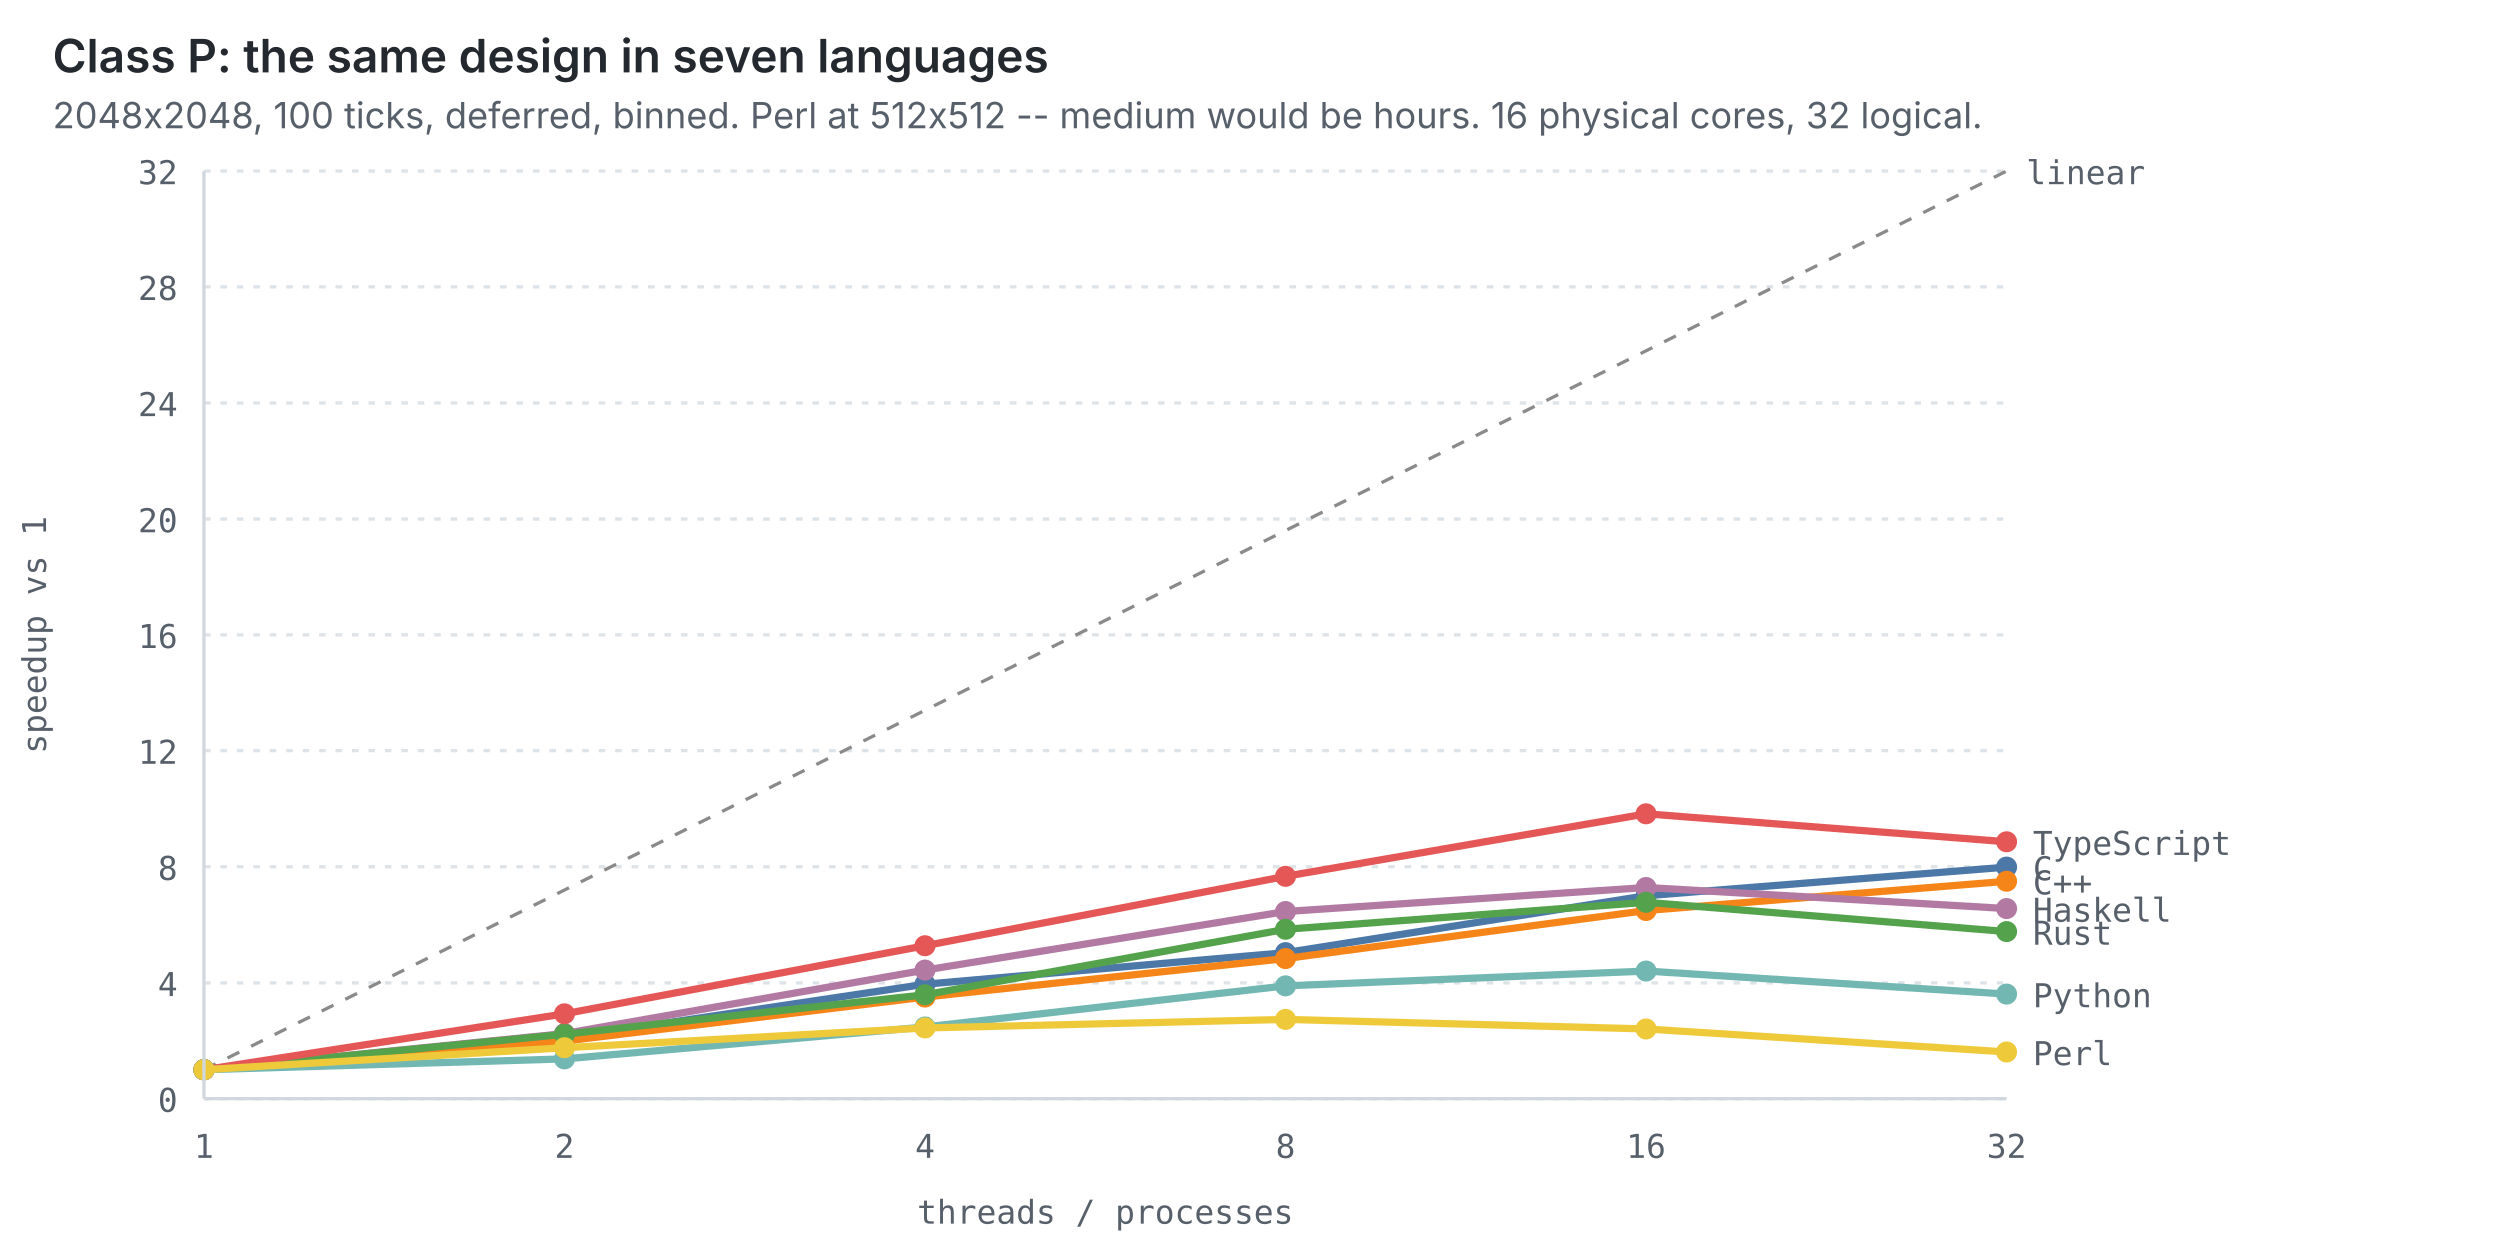
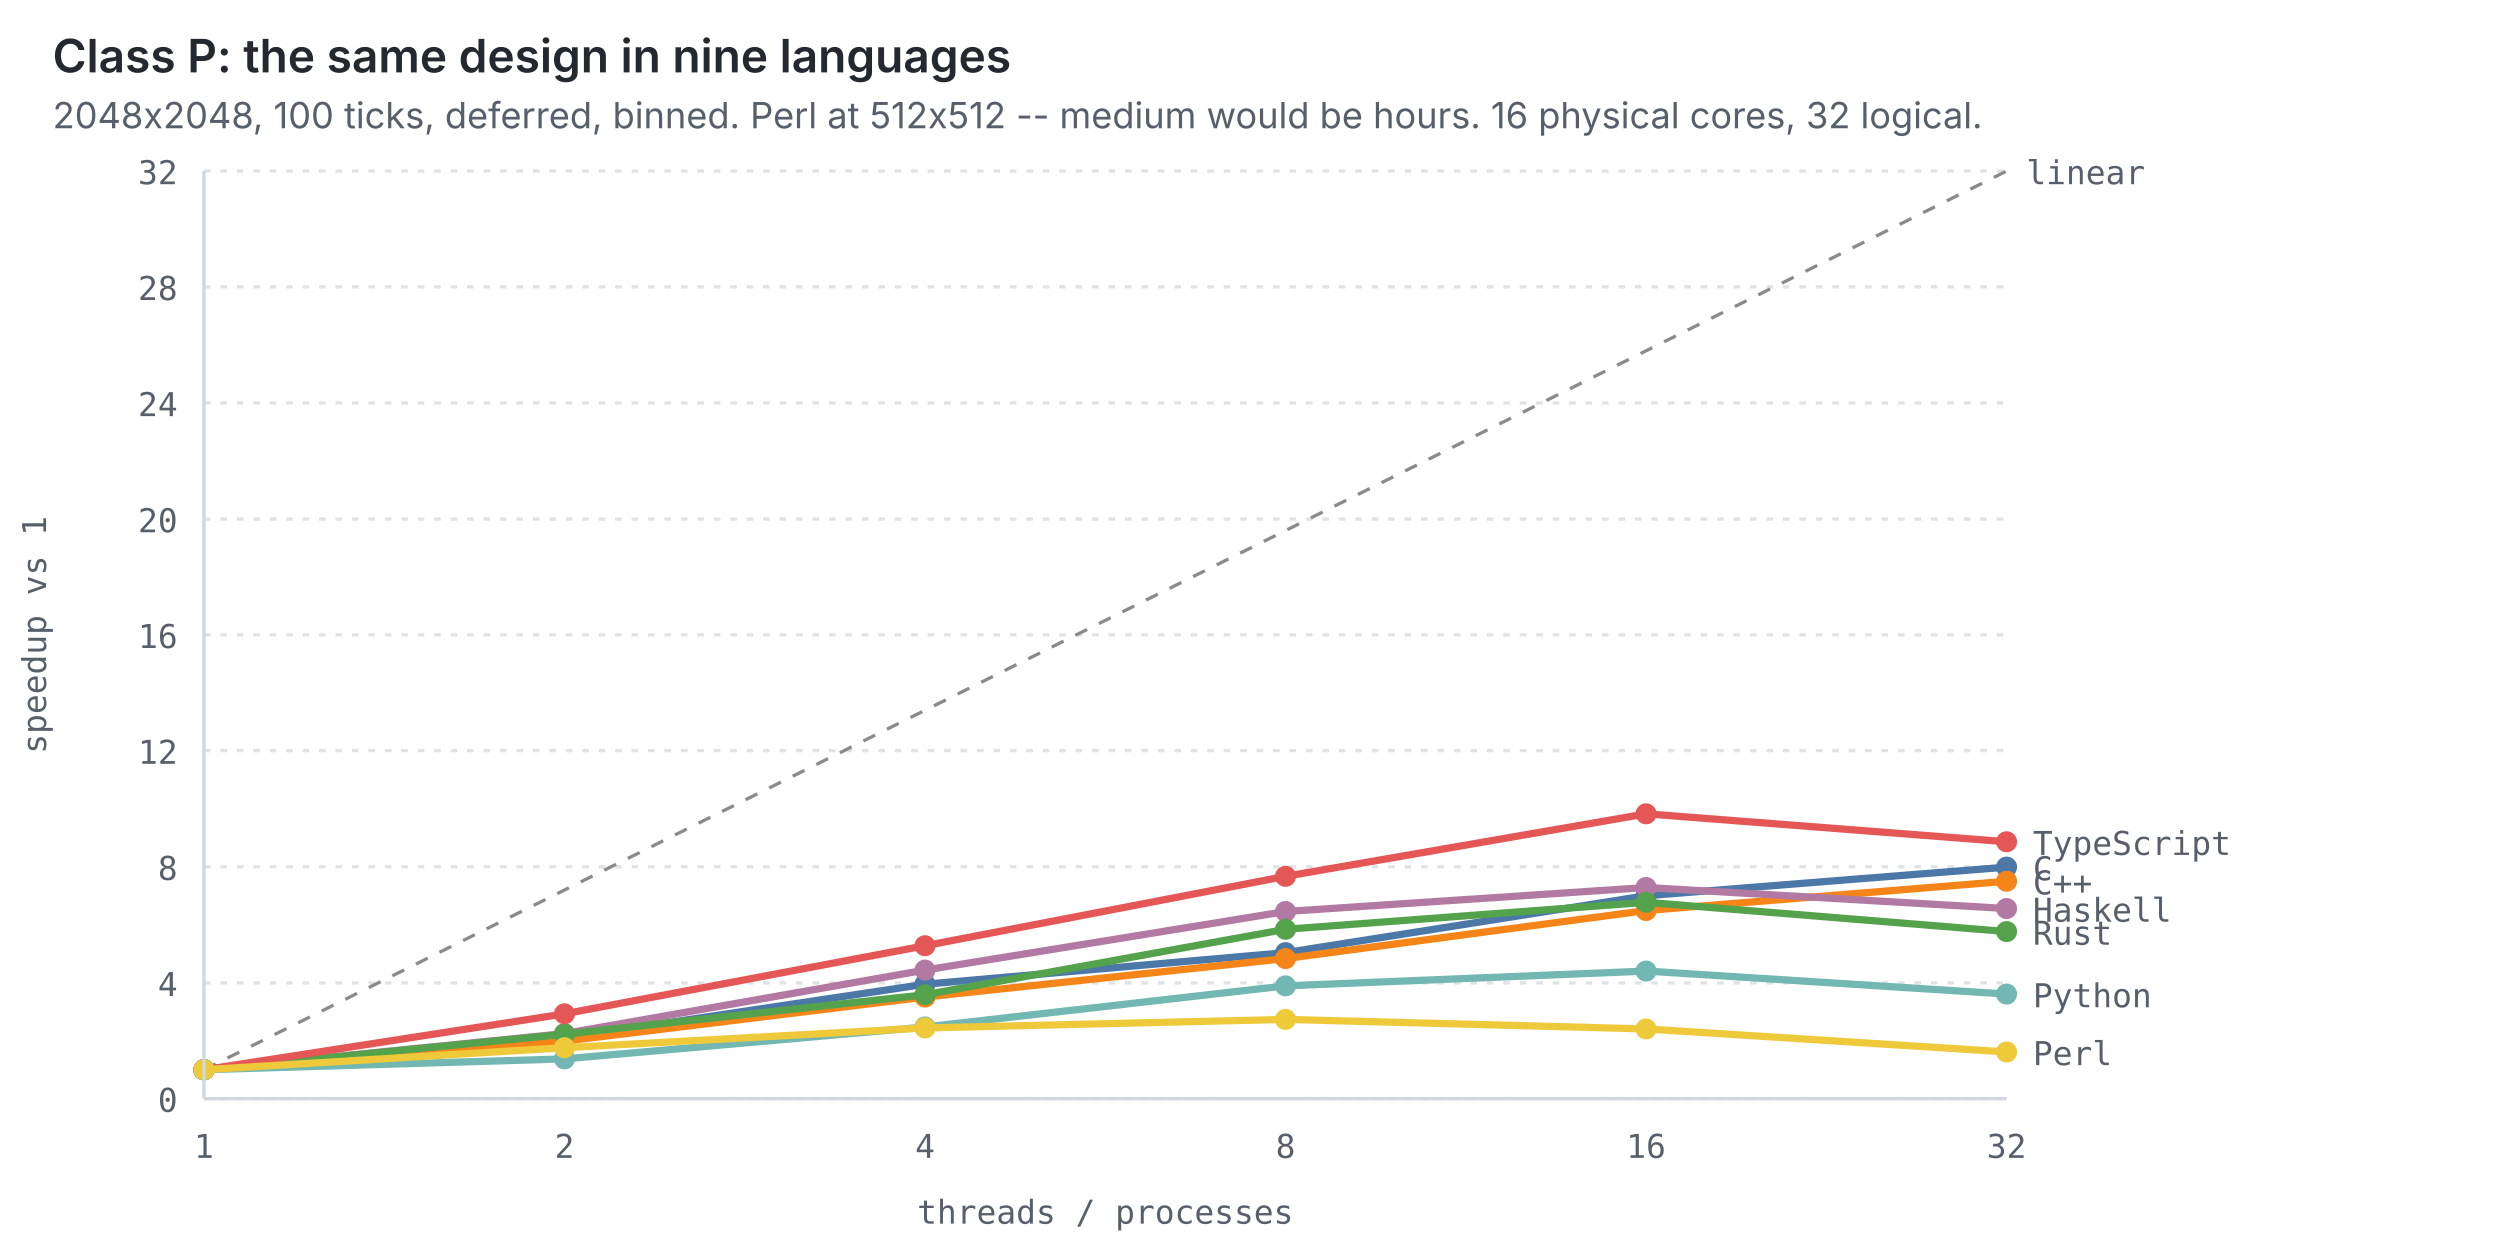
- <svg xmlns="http://www.w3.org/2000/svg" viewBox="0 0 760 380" width="760" height="380" role="img" aria-label="Class P: the same design in seven languages">
+ <svg xmlns="http://www.w3.org/2000/svg" viewBox="0 0 760 380" width="760" height="380" role="img" aria-label="Class P: the same design in nine languages">
  <style>
    .bg    { fill: none; }
    .lbl   { fill: #24292f; font: 12px ui-monospace, "SF Mono", Menlo, monospace; }
    .lbl-s { fill: #57606a; font: 10px ui-monospace, "SF Mono", Menlo, monospace; }
    .ttl   { fill: #24292f; font: 600 14px -apple-system, "Segoe UI", sans-serif; }
    .sub   { fill: #57606a; font: 11px -apple-system, "Segoe UI", sans-serif; }
    .axis  { stroke: #d0d7de; stroke-width: 1; }
    .grid  { stroke: #d0d7de; stroke-width: 1; stroke-dasharray: 2 3; opacity: .7; }
    @media (prefers-color-scheme: dark) {
      .lbl   { fill: #e6edf3; }
      .lbl-s { fill: #9198a1; }
      .ttl   { fill: #e6edf3; }
      .sub   { fill: #9198a1; }
      .axis  { stroke: #3d444d; }
      .grid  { stroke: #3d444d; }
    }
  </style>
-   <text x="16" y="22" class="ttl">Class P: the same design in seven languages</text>
+   <text x="16" y="22" class="ttl">Class P: the same design in nine languages</text>
  <text x="16" y="39" class="sub">2048x2048, 100 ticks, deferred, binned. Perl at 512x512 -- medium would be hours. 16 physical cores, 32 logical.</text>
  <line x1="62" y1="334.0" x2="610" y2="334.0" class="grid" />
  <text x="54" y="338.0" class="lbl-s" text-anchor="end">0</text>
  <line x1="62" y1="298.8" x2="610" y2="298.8" class="grid" />
  <text x="54" y="302.8" class="lbl-s" text-anchor="end">4</text>
  <line x1="62" y1="263.5" x2="610" y2="263.5" class="grid" />
  <text x="54" y="267.5" class="lbl-s" text-anchor="end">8</text>
  <line x1="62" y1="228.2" x2="610" y2="228.2" class="grid" />
  <text x="54" y="232.2" class="lbl-s" text-anchor="end">12</text>
  <line x1="62" y1="193.0" x2="610" y2="193.0" class="grid" />
  <text x="54" y="197.0" class="lbl-s" text-anchor="end">16</text>
  <line x1="62" y1="157.8" x2="610" y2="157.8" class="grid" />
  <text x="54" y="161.8" class="lbl-s" text-anchor="end">20</text>
  <line x1="62" y1="122.5" x2="610" y2="122.5" class="grid" />
  <text x="54" y="126.5" class="lbl-s" text-anchor="end">24</text>
  <line x1="62" y1="87.2" x2="610" y2="87.2" class="grid" />
  <text x="54" y="91.2" class="lbl-s" text-anchor="end">28</text>
  <line x1="62" y1="52.0" x2="610" y2="52.0" class="grid" />
  <text x="54" y="56.0" class="lbl-s" text-anchor="end">32</text>
  <text x="62.0" y="352" class="lbl-s" text-anchor="middle">1</text>
  <text x="171.6" y="352" class="lbl-s" text-anchor="middle">2</text>
  <text x="281.2" y="352" class="lbl-s" text-anchor="middle">4</text>
  <text x="390.8" y="352" class="lbl-s" text-anchor="middle">8</text>
  <text x="500.4" y="352" class="lbl-s" text-anchor="middle">16</text>
  <text x="610.0" y="352" class="lbl-s" text-anchor="middle">32</text>
  <polyline points="62.0,325.2 610.0,52.0" fill="none" stroke="#8a8a8a" stroke-width="1" stroke-dasharray="4 4" />
  <text x="616.0" y="56.0" class="lbl-s">linear</text>
  <polyline points="62.0,325.2 171.6,315.6 281.2,299.2 390.8,289.6 500.4,272.3 610.0,263.6" fill="none" stroke="#4c78a8" stroke-width="2.2" stroke-linejoin="round" />
  <circle cx="62.0" cy="325.2" r="3.2" fill="#4c78a8" />
  <circle cx="171.6" cy="315.6" r="3.2" fill="#4c78a8" />
  <circle cx="281.2" cy="299.2" r="3.2" fill="#4c78a8" />
  <circle cx="390.8" cy="289.6" r="3.2" fill="#4c78a8" />
  <circle cx="500.4" cy="272.3" r="3.2" fill="#4c78a8" />
  <circle cx="610.0" cy="263.6" r="3.2" fill="#4c78a8" />
  <text x="618.0" y="267.6" class="lbl-s" fill="#4c78a8">C</text>
  <polyline points="62.0,325.2 171.6,316.5 281.2,303.1 390.8,291.4 500.4,276.8 610.0,267.9" fill="none" stroke="#f58518" stroke-width="2.2" stroke-linejoin="round" />
  <circle cx="62.0" cy="325.2" r="3.2" fill="#f58518" />
  <circle cx="171.6" cy="316.5" r="3.2" fill="#f58518" />
  <circle cx="281.2" cy="303.1" r="3.2" fill="#f58518" />
  <circle cx="390.8" cy="291.4" r="3.2" fill="#f58518" />
  <circle cx="500.4" cy="276.8" r="3.2" fill="#f58518" />
  <circle cx="610.0" cy="267.9" r="3.2" fill="#f58518" />
  <text x="618.0" y="271.9" class="lbl-s" fill="#f58518">C++</text>
  <polyline points="62.0,325.2 171.6,314.2 281.2,294.9 390.8,277.1 500.4,269.8 610.0,276.2" fill="none" stroke="#b279a2" stroke-width="2.2" stroke-linejoin="round" />
  <circle cx="62.0" cy="325.2" r="3.2" fill="#b279a2" />
  <circle cx="171.6" cy="314.2" r="3.2" fill="#b279a2" />
  <circle cx="281.2" cy="294.9" r="3.2" fill="#b279a2" />
  <circle cx="390.8" cy="277.1" r="3.2" fill="#b279a2" />
  <circle cx="500.4" cy="269.8" r="3.2" fill="#b279a2" />
  <circle cx="610.0" cy="276.2" r="3.2" fill="#b279a2" />
  <text x="618.0" y="280.2" class="lbl-s" fill="#b279a2">Haskell</text>
  <polyline points="62.0,325.2 171.6,314.4 281.2,302.4 390.8,282.5 500.4,274.3 610.0,283.2" fill="none" stroke="#54a24b" stroke-width="2.2" stroke-linejoin="round" />
  <circle cx="62.0" cy="325.2" r="3.2" fill="#54a24b" />
  <circle cx="171.6" cy="314.4" r="3.2" fill="#54a24b" />
  <circle cx="281.2" cy="302.4" r="3.2" fill="#54a24b" />
  <circle cx="390.8" cy="282.5" r="3.2" fill="#54a24b" />
  <circle cx="500.4" cy="274.3" r="3.2" fill="#54a24b" />
  <circle cx="610.0" cy="283.2" r="3.2" fill="#54a24b" />
  <text x="618.0" y="287.2" class="lbl-s" fill="#54a24b">Rust</text>
  <polyline points="62.0,325.2 171.6,308.2 281.2,287.5 390.8,266.4 500.4,247.4 610.0,255.9" fill="none" stroke="#e45756" stroke-width="2.2" stroke-linejoin="round" />
  <circle cx="62.0" cy="325.2" r="3.2" fill="#e45756" />
  <circle cx="171.6" cy="308.2" r="3.2" fill="#e45756" />
  <circle cx="281.2" cy="287.5" r="3.2" fill="#e45756" />
  <circle cx="390.8" cy="266.4" r="3.2" fill="#e45756" />
  <circle cx="500.4" cy="247.4" r="3.2" fill="#e45756" />
  <circle cx="610.0" cy="255.9" r="3.2" fill="#e45756" />
  <text x="618.0" y="259.9" class="lbl-s" fill="#e45756">TypeScript</text>
  <polyline points="62.0,325.2 171.6,321.9 281.2,312.2 390.8,299.7 500.4,295.2 610.0,302.2" fill="none" stroke="#72b7b2" stroke-width="2.2" stroke-linejoin="round" />
  <circle cx="62.0" cy="325.2" r="3.2" fill="#72b7b2" />
  <circle cx="171.6" cy="321.9" r="3.2" fill="#72b7b2" />
  <circle cx="281.2" cy="312.2" r="3.2" fill="#72b7b2" />
  <circle cx="390.8" cy="299.7" r="3.2" fill="#72b7b2" />
  <circle cx="500.4" cy="295.2" r="3.2" fill="#72b7b2" />
  <circle cx="610.0" cy="302.2" r="3.2" fill="#72b7b2" />
  <text x="618.0" y="306.2" class="lbl-s" fill="#72b7b2">Python</text>
  <polyline points="62.0,325.2 171.6,318.5 281.2,312.5 390.8,309.9 500.4,312.8 610.0,319.8" fill="none" stroke="#eeca3b" stroke-width="2.2" stroke-linejoin="round" />
  <circle cx="62.0" cy="325.2" r="3.2" fill="#eeca3b" />
  <circle cx="171.6" cy="318.5" r="3.2" fill="#eeca3b" />
  <circle cx="281.2" cy="312.5" r="3.2" fill="#eeca3b" />
  <circle cx="390.8" cy="309.9" r="3.2" fill="#eeca3b" />
  <circle cx="500.4" cy="312.8" r="3.2" fill="#eeca3b" />
  <circle cx="610.0" cy="319.8" r="3.2" fill="#eeca3b" />
  <text x="618.0" y="323.8" class="lbl-s" fill="#eeca3b">Perl</text>
  <line x1="62" y1="52" x2="62" y2="334" class="axis" />
  <line x1="62" y1="334" x2="610" y2="334" class="axis" />
  <text x="336" y="372" class="lbl-s" text-anchor="middle">threads / processes</text>
  <text x="14" y="193" class="lbl-s" transform="rotate(-90 14 193)" text-anchor="middle">speedup vs 1</text>
</svg>
